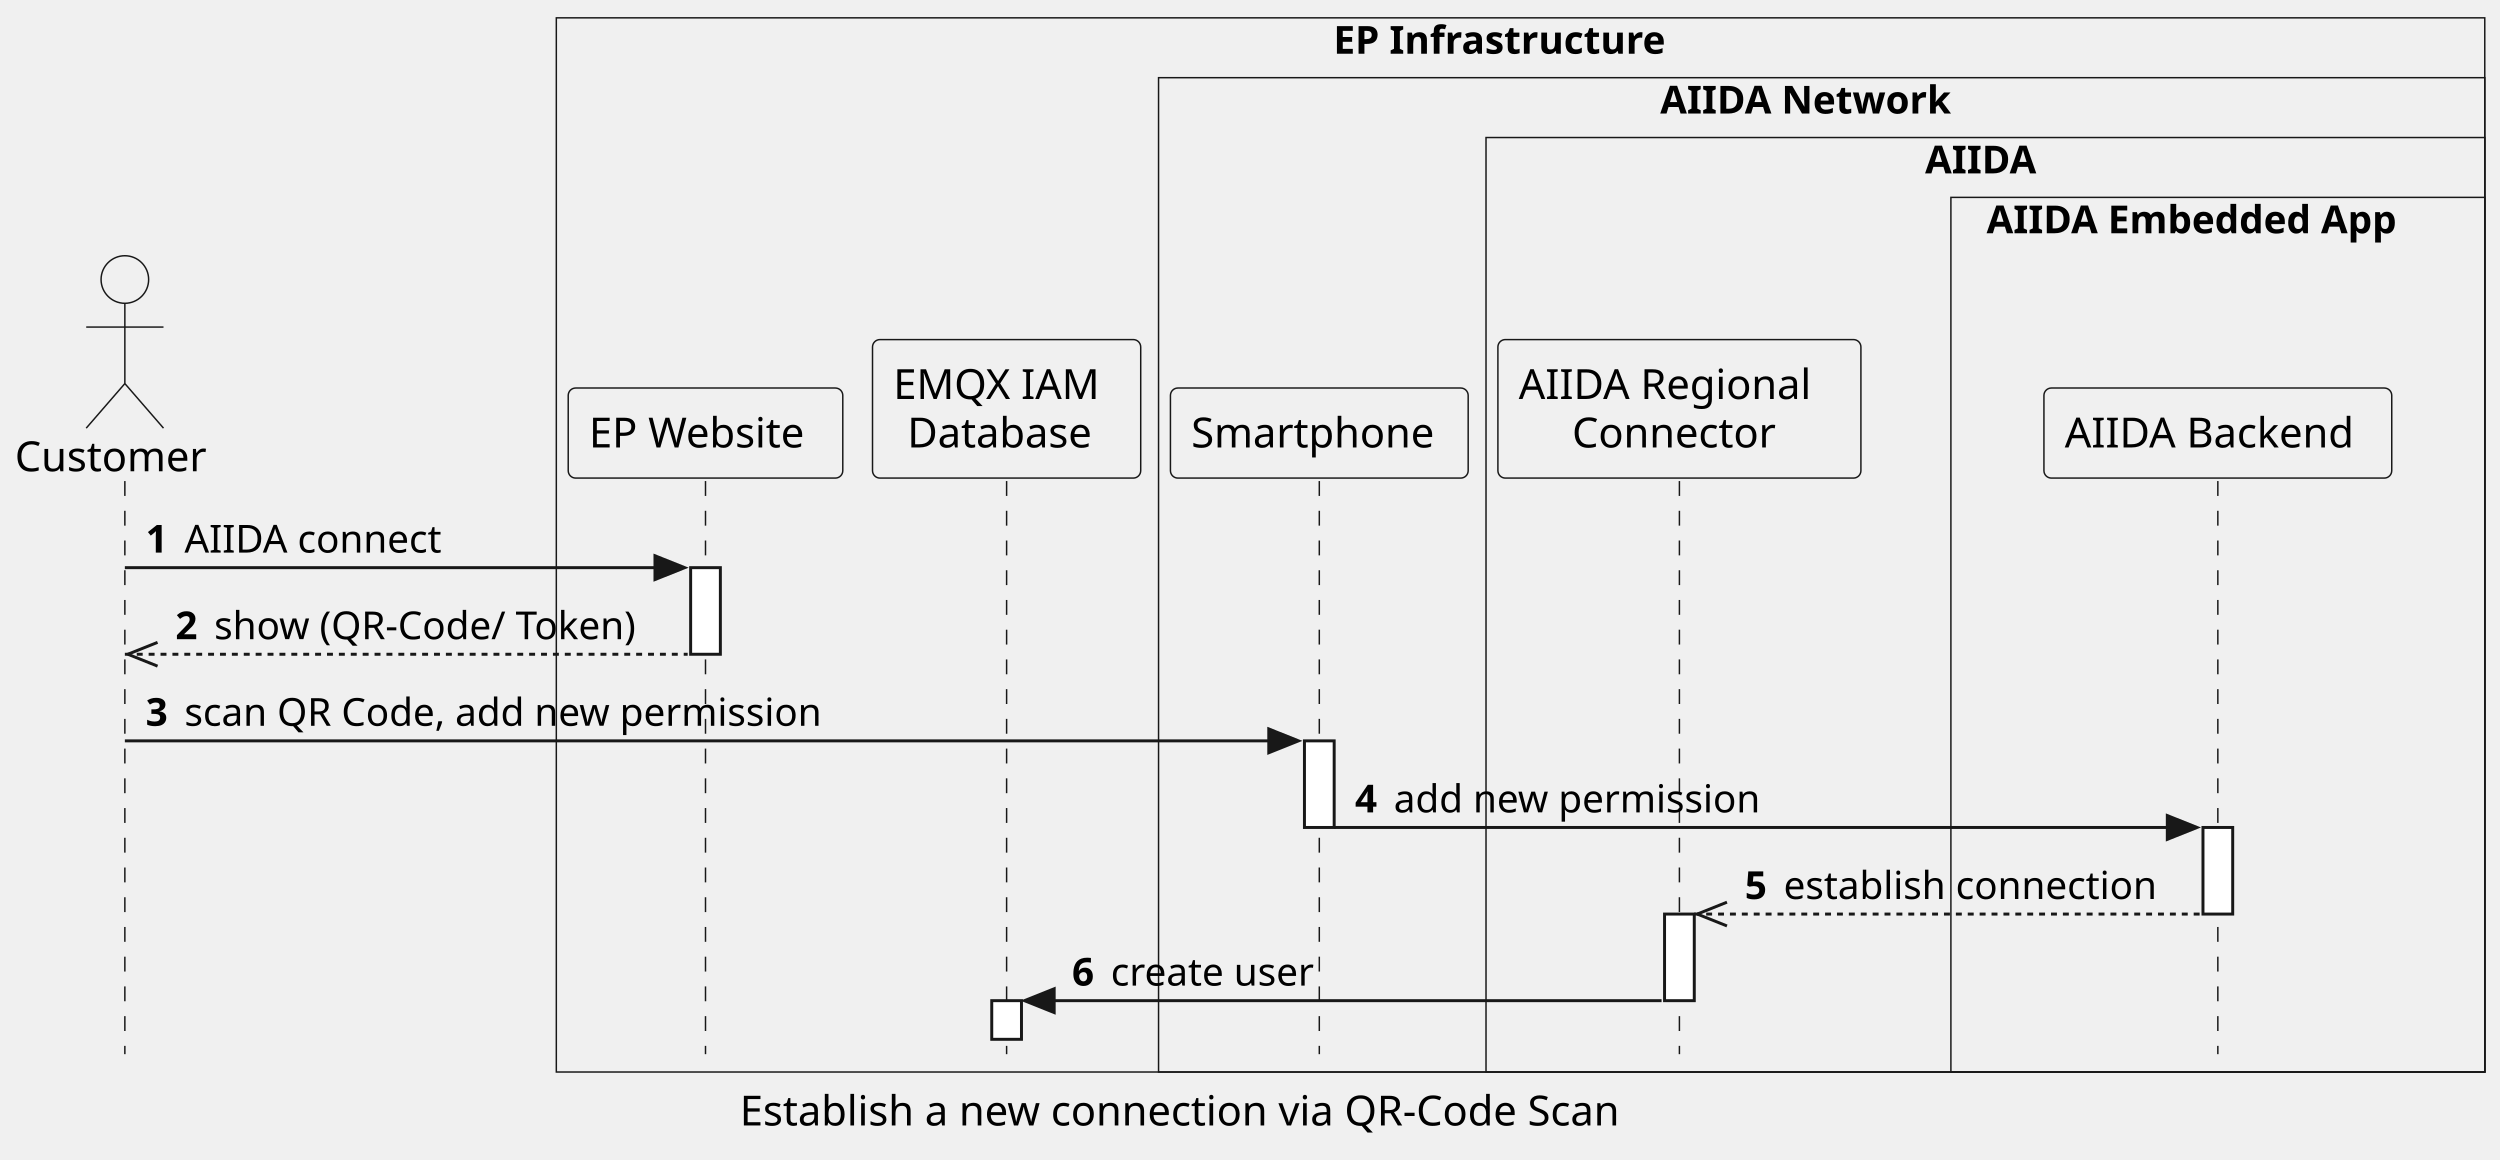
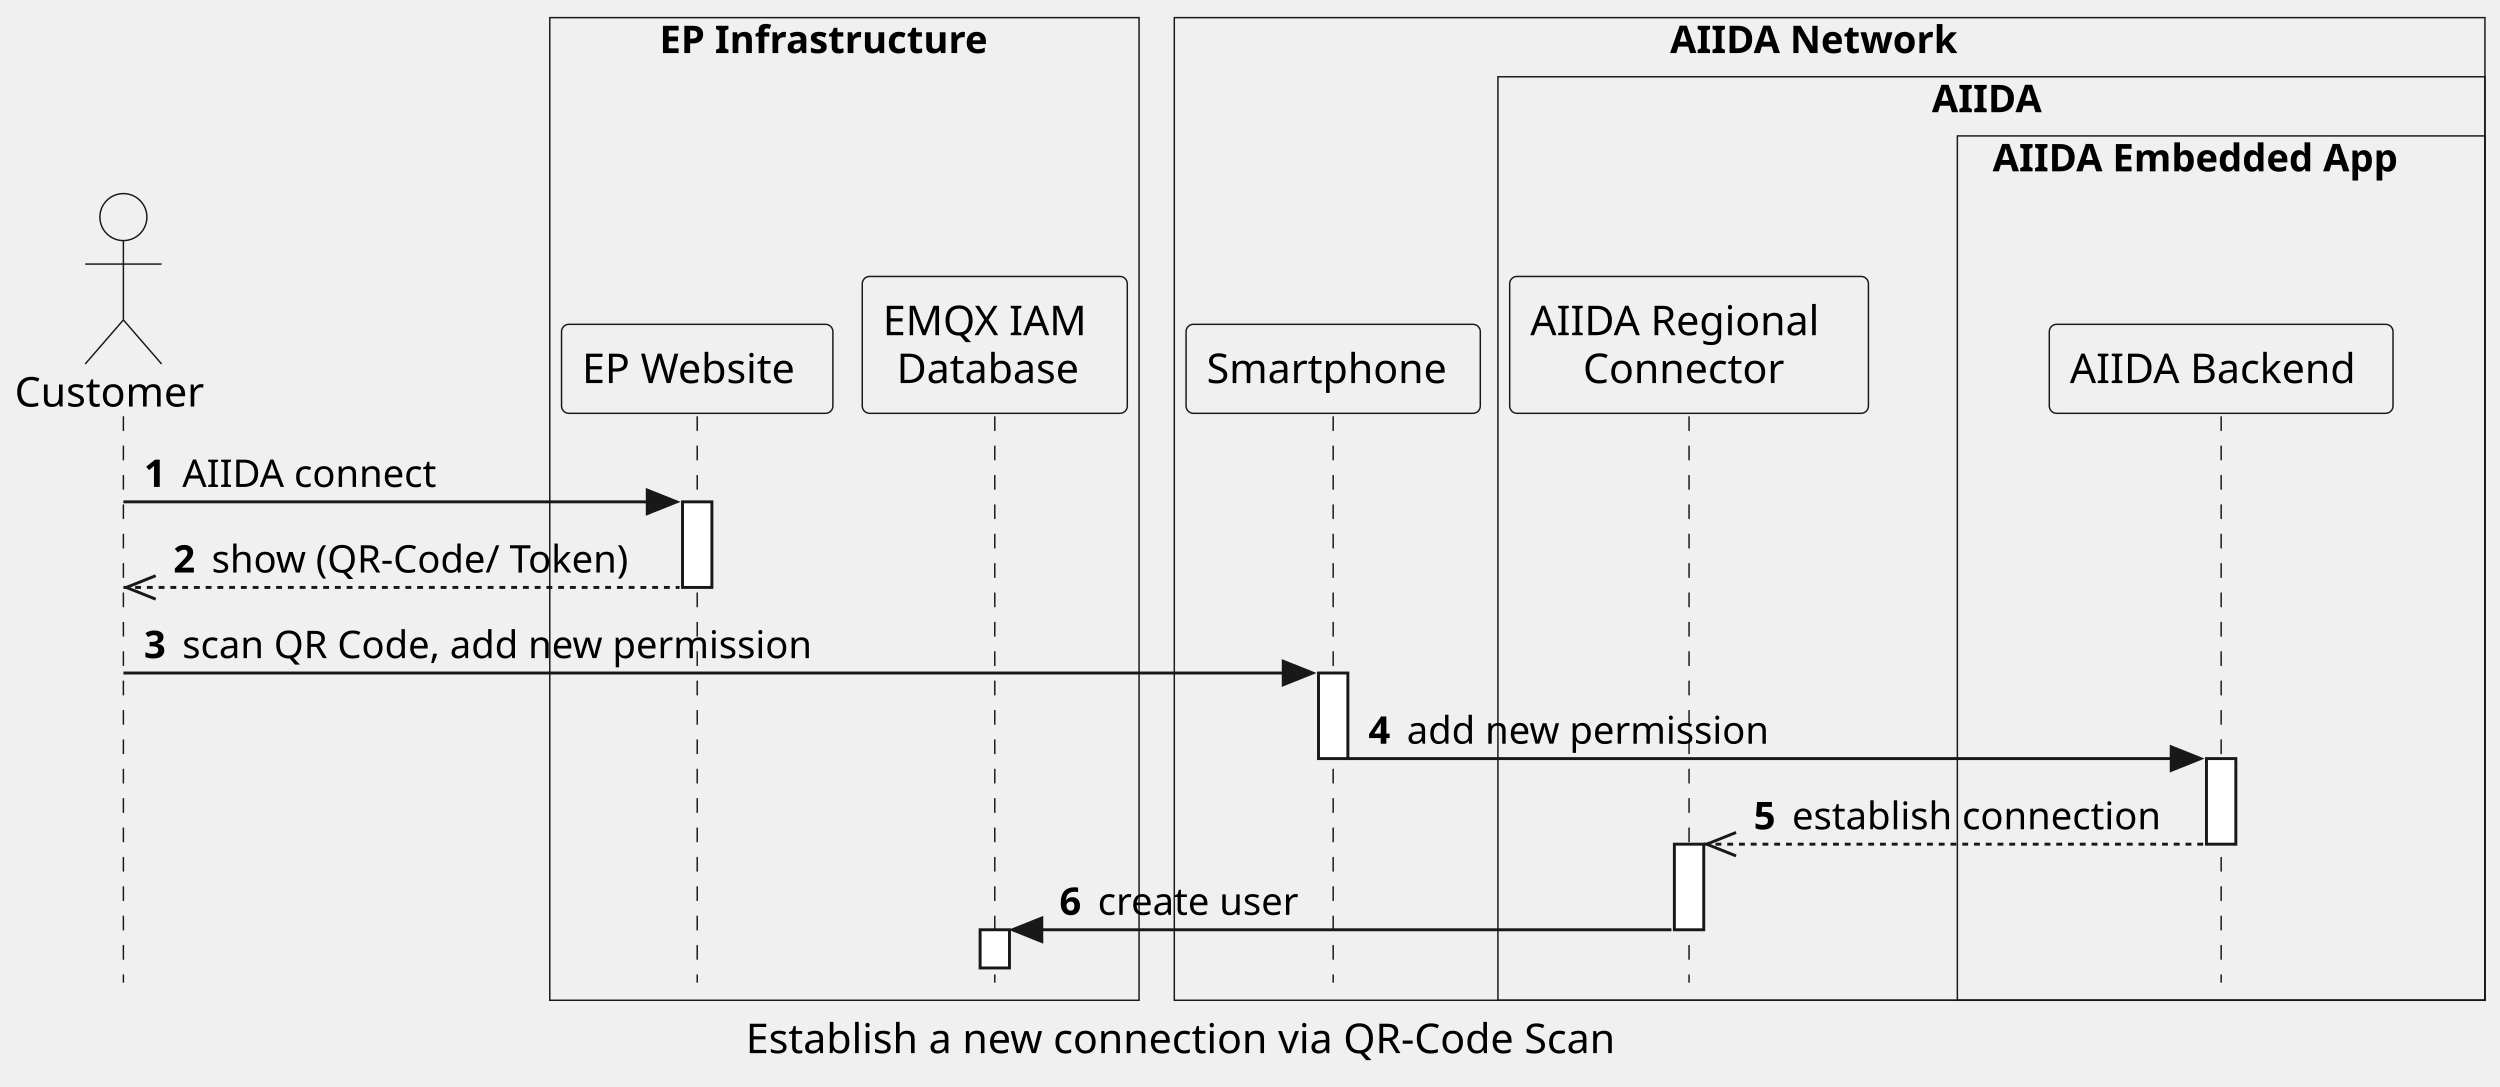
- <svg xmlns="http://www.w3.org/2000/svg" contentStyleType="text/css" height="390px" preserveAspectRatio="none" style="width:841px;height:390px;background:#FFFFFF;" version="1.1" viewBox="0 0 841 390" width="841px" zoomAndPan="magnify">
+ <svg xmlns="http://www.w3.org/2000/svg" contentStyleType="text/css" height="370px" preserveAspectRatio="none" style="width:851px;height:370px;background:#FFFFFF;" version="1.1" viewBox="0 0 851 370" width="851px" zoomAndPan="magnify">
  <defs />
  <g>
-     <rect fill="none" height="354.625" style="stroke:#181818;stroke-width:0.5;" width="648.731" x="187.147" y="6" />
-     <text fill="#000000" font-family="sans-serif" font-size="13" font-weight="bold" lengthAdjust="spacing" textLength="125.887" x="448.569" y="18.067">EP Infrastructure</text>
-     <rect fill="none" height="334.492" style="stroke:#181818;stroke-width:0.5;" width="446.143" x="389.735" y="26.133" />
-     <text fill="#000000" font-family="sans-serif" font-size="13" font-weight="bold" lengthAdjust="spacing" textLength="107.022" x="558.496" y="38.2">AIIDA Network</text>
-     <rect fill="none" height="314.359" style="stroke:#181818;stroke-width:0.5;" width="335.982" x="499.895" y="46.266" />
-     <text fill="#000000" font-family="sans-serif" font-size="13" font-weight="bold" lengthAdjust="spacing" textLength="40.587" x="647.593" y="58.333">AIIDA</text>
-     <rect fill="none" height="294.227" style="stroke:#181818;stroke-width:0.5;" width="179.594" x="656.284" y="66.398" />
-     <text fill="#000000" font-family="sans-serif" font-size="13" font-weight="bold" lengthAdjust="spacing" textLength="155.594" x="668.284" y="78.465">AIIDA Embedded App</text>
-     <line style="stroke:#181818;stroke-width:0.5;stroke-dasharray:5.0,5.0;" x1="42.002" x2="42.002" y1="161.828" y2="354.625" />
-     <line style="stroke:#181818;stroke-width:0.5;stroke-dasharray:5.0,5.0;" x1="237.331" x2="237.331" y1="161.828" y2="354.625" />
-     <rect fill="#FFFFFF" height="29.133" style="stroke:#181818;stroke-width:1.0;" width="10" x="232.331" y="190.961" />
-     <line style="stroke:#181818;stroke-width:0.5;stroke-dasharray:5.0,5.0;" x1="338.625" x2="338.625" y1="161.828" y2="354.625" />
-     <rect fill="#FFFFFF" height="13" style="stroke:#181818;stroke-width:1.0;" width="10" x="333.625" y="336.625" />
-     <line style="stroke:#181818;stroke-width:0.5;stroke-dasharray:5.0,5.0;" x1="443.815" x2="443.815" y1="161.828" y2="354.625" />
-     <rect fill="#FFFFFF" height="29.133" style="stroke:#181818;stroke-width:1.0;" width="10" x="438.815" y="249.227" />
-     <line style="stroke:#181818;stroke-width:0.5;stroke-dasharray:5.0,5.0;" x1="564.954" x2="564.954" y1="161.828" y2="354.625" />
-     <rect fill="#FFFFFF" height="29.133" style="stroke:#181818;stroke-width:1.0;" width="10" x="559.954" y="307.492" />
-     <line style="stroke:#181818;stroke-width:0.5;stroke-dasharray:5.0,5.0;" x1="746.081" x2="746.081" y1="161.828" y2="354.625" />
-     <rect fill="#FFFFFF" height="29.133" style="stroke:#181818;stroke-width:1.0;" width="10" x="741.081" y="278.359" />
-     <text fill="#000000" font-family="sans-serif" font-size="14" lengthAdjust="spacing" textLength="68.004" x="5" y="158.526">Customer</text>
-     <ellipse cx="42.002" cy="94.031" fill="none" rx="8" ry="8" style="stroke:#181818;stroke-width:0.5;" />
-     <path d="M42.002,102.031 L42.002,129.031 M29.002,110.031 L55.002,110.031 M42.002,129.031 L29.002,144.031 M42.002,129.031 L55.002,144.031 " fill="none" style="stroke:#181818;stroke-width:0.5;" />
-     <rect fill="none" height="30.297" rx="2.5" ry="2.5" style="stroke:#181818;stroke-width:0.5;" width="92.367" x="191.147" y="130.531" />
-     <text fill="#000000" font-family="sans-serif" font-size="14" lengthAdjust="spacing" textLength="78.367" x="198.147" y="150.526">EP Website</text>
-     <rect fill="none" height="46.594" rx="2.5" ry="2.5" style="stroke:#181818;stroke-width:0.5;" width="90.221" x="293.514" y="114.234" />
-     <text fill="#000000" font-family="sans-serif" font-size="14" lengthAdjust="spacing" textLength="71.77" x="300.514" y="134.23">EMQX IAM</text>
-     <text fill="#000000" font-family="sans-serif" font-size="14" lengthAdjust="spacing" textLength="66.801" x="305.224" y="150.526">Database</text>
-     <rect fill="none" height="30.297" rx="2.5" ry="2.5" style="stroke:#181818;stroke-width:0.5;" width="100.16" x="393.735" y="130.531" />
-     <text fill="#000000" font-family="sans-serif" font-size="14" lengthAdjust="spacing" textLength="86.16" x="400.735" y="150.526">Smartphone</text>
-     <rect fill="none" height="46.594" rx="2.5" ry="2.5" style="stroke:#181818;stroke-width:0.5;" width="122.117" x="503.895" y="114.234" />
-     <text fill="#000000" font-family="sans-serif" font-size="14" lengthAdjust="spacing" textLength="103.667" x="510.895" y="134.23">AIIDA Regional</text>
-     <text fill="#000000" font-family="sans-serif" font-size="14" lengthAdjust="spacing" textLength="72.208" x="528.85" y="150.526">Connector</text>
-     <rect fill="none" height="30.297" rx="2.5" ry="2.5" style="stroke:#181818;stroke-width:0.5;" width="117.004" x="687.579" y="130.531" />
-     <text fill="#000000" font-family="sans-serif" font-size="14" lengthAdjust="spacing" textLength="103.004" x="694.579" y="150.526">AIIDA Backend</text>
-     <polygon fill="#181818" points="220.331,186.961,230.331,190.961,220.331,194.961" style="stroke:#181818;stroke-width:1.0;" />
-     <line style="stroke:#181818;stroke-width:1.0;" x1="42.002" x2="226.331" y1="190.961" y2="190.961" />
-     <text fill="#000000" font-family="sans-serif" font-size="13" font-weight="bold" lengthAdjust="spacing" textLength="9.045" x="49.002" y="185.895">1</text>
-     <text fill="#000000" font-family="sans-serif" font-size="13" lengthAdjust="spacing" textLength="91.419" x="62.047" y="185.895">AIIDA connect</text>
-     <line style="stroke:#181818;stroke-width:1.0;" x1="43.002" x2="53.002" y1="220.094" y2="216.094" />
-     <line style="stroke:#181818;stroke-width:1.0;" x1="43.002" x2="53.002" y1="220.094" y2="224.094" />
-     <line style="stroke:#181818;stroke-width:1.0;stroke-dasharray:2.0,2.0;" x1="42.002" x2="231.331" y1="220.094" y2="220.094" />
-     <text fill="#000000" font-family="sans-serif" font-size="13" font-weight="bold" lengthAdjust="spacing" textLength="9.045" x="59.002" y="215.028">2</text>
-     <text fill="#000000" font-family="sans-serif" font-size="13" lengthAdjust="spacing" textLength="153.283" x="72.047" y="215.028">show (QR-Code/ Token)</text>
-     <polygon fill="#181818" points="426.815,245.227,436.815,249.227,426.815,253.227" style="stroke:#181818;stroke-width:1.0;" />
-     <line style="stroke:#181818;stroke-width:1.0;" x1="42.002" x2="432.815" y1="249.227" y2="249.227" />
-     <text fill="#000000" font-family="sans-serif" font-size="13" font-weight="bold" lengthAdjust="spacing" textLength="9.045" x="49.002" y="244.161">3</text>
-     <text fill="#000000" font-family="sans-serif" font-size="13" lengthAdjust="spacing" textLength="230.026" x="62.047" y="244.161">scan QR Code, add new permission</text>
-     <polygon fill="#181818" points="729.081,274.359,739.081,278.359,729.081,282.359" style="stroke:#181818;stroke-width:1.0;" />
-     <line style="stroke:#181818;stroke-width:1.0;" x1="448.815" x2="735.081" y1="278.359" y2="278.359" />
-     <text fill="#000000" font-family="sans-serif" font-size="13" font-weight="bold" lengthAdjust="spacing" textLength="9.045" x="455.815" y="273.293">4</text>
-     <text fill="#000000" font-family="sans-serif" font-size="13" lengthAdjust="spacing" textLength="130.825" x="468.86" y="273.293">add new permission</text>
-     <line style="stroke:#181818;stroke-width:1.0;" x1="570.954" x2="580.954" y1="307.492" y2="303.492" />
-     <line style="stroke:#181818;stroke-width:1.0;" x1="570.954" x2="580.954" y1="307.492" y2="311.492" />
-     <line style="stroke:#181818;stroke-width:1.0;stroke-dasharray:2.0,2.0;" x1="569.954" x2="740.081" y1="307.492" y2="307.492" />
-     <text fill="#000000" font-family="sans-serif" font-size="13" font-weight="bold" lengthAdjust="spacing" textLength="9.045" x="586.954" y="302.426">5</text>
-     <text fill="#000000" font-family="sans-serif" font-size="13" lengthAdjust="spacing" textLength="134.082" x="599.999" y="302.426">establish connection</text>
-     <polygon fill="#181818" points="354.625,332.625,344.625,336.625,354.625,340.625" style="stroke:#181818;stroke-width:1.0;" />
-     <line style="stroke:#181818;stroke-width:1.0;" x1="348.625" x2="558.954" y1="336.625" y2="336.625" />
-     <text fill="#000000" font-family="sans-serif" font-size="13" font-weight="bold" lengthAdjust="spacing" textLength="9.045" x="360.625" y="331.559">6</text>
-     <text fill="#000000" font-family="sans-serif" font-size="13" lengthAdjust="spacing" textLength="74.039" x="373.67" y="331.559">create user</text>
-     <text fill="#000000" font-family="sans-serif" font-size="14" lengthAdjust="spacing" textLength="320.824" x="248.879" y="378.62">Establish a new connection via QR-Code Scan</text>
+     <rect fill="none" height="334.492" style="stroke:#181818;stroke-width:0.5;" width="200.588" x="187.147" y="6" />
+     <text fill="#000000" font-family="sans-serif" font-size="13" font-weight="bold" lengthAdjust="spacing" textLength="125.887" x="224.498" y="18.067">EP Infrastructure</text>
+     <rect fill="none" height="334.492" style="stroke:#181818;stroke-width:0.5;" width="446.143" x="399.735" y="6" />
+     <text fill="#000000" font-family="sans-serif" font-size="13" font-weight="bold" lengthAdjust="spacing" textLength="107.022" x="568.496" y="18.067">AIIDA Network</text>
+     <rect fill="none" height="314.359" style="stroke:#181818;stroke-width:0.5;" width="335.982" x="509.895" y="26.133" />
+     <text fill="#000000" font-family="sans-serif" font-size="13" font-weight="bold" lengthAdjust="spacing" textLength="40.587" x="657.593" y="38.2">AIIDA</text>
+     <rect fill="none" height="294.227" style="stroke:#181818;stroke-width:0.5;" width="179.594" x="666.284" y="46.266" />
+     <text fill="#000000" font-family="sans-serif" font-size="13" font-weight="bold" lengthAdjust="spacing" textLength="155.594" x="678.284" y="58.333">AIIDA Embedded App</text>
+     <line style="stroke:#181818;stroke-width:0.5;stroke-dasharray:5.0,5.0;" x1="42.002" x2="42.002" y1="141.695" y2="334.492" />
+     <line style="stroke:#181818;stroke-width:0.5;stroke-dasharray:5.0,5.0;" x1="237.331" x2="237.331" y1="141.695" y2="334.492" />
+     <rect fill="#FFFFFF" height="29.133" style="stroke:#181818;stroke-width:1.0;" width="10" x="232.331" y="170.828" />
+     <line style="stroke:#181818;stroke-width:0.5;stroke-dasharray:5.0,5.0;" x1="338.625" x2="338.625" y1="141.695" y2="334.492" />
+     <rect fill="#FFFFFF" height="13" style="stroke:#181818;stroke-width:1.0;" width="10" x="333.625" y="316.492" />
+     <line style="stroke:#181818;stroke-width:0.5;stroke-dasharray:5.0,5.0;" x1="453.815" x2="453.815" y1="141.695" y2="334.492" />
+     <rect fill="#FFFFFF" height="29.133" style="stroke:#181818;stroke-width:1.0;" width="10" x="448.815" y="229.094" />
+     <line style="stroke:#181818;stroke-width:0.5;stroke-dasharray:5.0,5.0;" x1="574.954" x2="574.954" y1="141.695" y2="334.492" />
+     <rect fill="#FFFFFF" height="29.133" style="stroke:#181818;stroke-width:1.0;" width="10" x="569.954" y="287.359" />
+     <line style="stroke:#181818;stroke-width:0.5;stroke-dasharray:5.0,5.0;" x1="756.081" x2="756.081" y1="141.695" y2="334.492" />
+     <rect fill="#FFFFFF" height="29.133" style="stroke:#181818;stroke-width:1.0;" width="10" x="751.081" y="258.227" />
+     <text fill="#000000" font-family="sans-serif" font-size="14" lengthAdjust="spacing" textLength="68.004" x="5" y="138.394">Customer</text>
+     <ellipse cx="42.002" cy="73.898" fill="none" rx="8" ry="8" style="stroke:#181818;stroke-width:0.5;" />
+     <path d="M42.002,81.898 L42.002,108.898 M29.002,89.898 L55.002,89.898 M42.002,108.898 L29.002,123.898 M42.002,108.898 L55.002,123.898 " fill="none" style="stroke:#181818;stroke-width:0.5;" />
+     <rect fill="none" height="30.297" rx="2.5" ry="2.5" style="stroke:#181818;stroke-width:0.5;" width="92.367" x="191.147" y="110.398" />
+     <text fill="#000000" font-family="sans-serif" font-size="14" lengthAdjust="spacing" textLength="78.367" x="198.147" y="130.394">EP Website</text>
+     <rect fill="none" height="46.594" rx="2.5" ry="2.5" style="stroke:#181818;stroke-width:0.5;" width="90.221" x="293.514" y="94.102" />
+     <text fill="#000000" font-family="sans-serif" font-size="14" lengthAdjust="spacing" textLength="71.77" x="300.514" y="114.097">EMQX IAM</text>
+     <text fill="#000000" font-family="sans-serif" font-size="14" lengthAdjust="spacing" textLength="66.801" x="305.224" y="130.394">Database</text>
+     <rect fill="none" height="30.297" rx="2.5" ry="2.5" style="stroke:#181818;stroke-width:0.5;" width="100.16" x="403.735" y="110.398" />
+     <text fill="#000000" font-family="sans-serif" font-size="14" lengthAdjust="spacing" textLength="86.16" x="410.735" y="130.394">Smartphone</text>
+     <rect fill="none" height="46.594" rx="2.5" ry="2.5" style="stroke:#181818;stroke-width:0.5;" width="122.117" x="513.895" y="94.102" />
+     <text fill="#000000" font-family="sans-serif" font-size="14" lengthAdjust="spacing" textLength="103.667" x="520.895" y="114.097">AIIDA Regional</text>
+     <text fill="#000000" font-family="sans-serif" font-size="14" lengthAdjust="spacing" textLength="72.208" x="538.85" y="130.394">Connector</text>
+     <rect fill="none" height="30.297" rx="2.5" ry="2.5" style="stroke:#181818;stroke-width:0.5;" width="117.004" x="697.579" y="110.398" />
+     <text fill="#000000" font-family="sans-serif" font-size="14" lengthAdjust="spacing" textLength="103.004" x="704.579" y="130.394">AIIDA Backend</text>
+     <polygon fill="#181818" points="220.331,166.828,230.331,170.828,220.331,174.828" style="stroke:#181818;stroke-width:1.0;" />
+     <line style="stroke:#181818;stroke-width:1.0;" x1="42.002" x2="226.331" y1="170.828" y2="170.828" />
+     <text fill="#000000" font-family="sans-serif" font-size="13" font-weight="bold" lengthAdjust="spacing" textLength="9.045" x="49.002" y="165.762">1</text>
+     <text fill="#000000" font-family="sans-serif" font-size="13" lengthAdjust="spacing" textLength="91.419" x="62.047" y="165.762">AIIDA connect</text>
+     <line style="stroke:#181818;stroke-width:1.0;" x1="43.002" x2="53.002" y1="199.961" y2="195.961" />
+     <line style="stroke:#181818;stroke-width:1.0;" x1="43.002" x2="53.002" y1="199.961" y2="203.961" />
+     <line style="stroke:#181818;stroke-width:1.0;stroke-dasharray:2.0,2.0;" x1="42.002" x2="231.331" y1="199.961" y2="199.961" />
+     <text fill="#000000" font-family="sans-serif" font-size="13" font-weight="bold" lengthAdjust="spacing" textLength="9.045" x="59.002" y="194.895">2</text>
+     <text fill="#000000" font-family="sans-serif" font-size="13" lengthAdjust="spacing" textLength="153.283" x="72.047" y="194.895">show (QR-Code/ Token)</text>
+     <polygon fill="#181818" points="436.815,225.094,446.815,229.094,436.815,233.094" style="stroke:#181818;stroke-width:1.0;" />
+     <line style="stroke:#181818;stroke-width:1.0;" x1="42.002" x2="442.815" y1="229.094" y2="229.094" />
+     <text fill="#000000" font-family="sans-serif" font-size="13" font-weight="bold" lengthAdjust="spacing" textLength="9.045" x="49.002" y="224.028">3</text>
+     <text fill="#000000" font-family="sans-serif" font-size="13" lengthAdjust="spacing" textLength="230.026" x="62.047" y="224.028">scan QR Code, add new permission</text>
+     <polygon fill="#181818" points="739.081,254.227,749.081,258.227,739.081,262.227" style="stroke:#181818;stroke-width:1.0;" />
+     <line style="stroke:#181818;stroke-width:1.0;" x1="458.815" x2="745.081" y1="258.227" y2="258.227" />
+     <text fill="#000000" font-family="sans-serif" font-size="13" font-weight="bold" lengthAdjust="spacing" textLength="9.045" x="465.815" y="253.161">4</text>
+     <text fill="#000000" font-family="sans-serif" font-size="13" lengthAdjust="spacing" textLength="130.825" x="478.86" y="253.161">add new permission</text>
+     <line style="stroke:#181818;stroke-width:1.0;" x1="580.954" x2="590.954" y1="287.359" y2="283.359" />
+     <line style="stroke:#181818;stroke-width:1.0;" x1="580.954" x2="590.954" y1="287.359" y2="291.359" />
+     <line style="stroke:#181818;stroke-width:1.0;stroke-dasharray:2.0,2.0;" x1="579.954" x2="750.081" y1="287.359" y2="287.359" />
+     <text fill="#000000" font-family="sans-serif" font-size="13" font-weight="bold" lengthAdjust="spacing" textLength="9.045" x="596.954" y="282.293">5</text>
+     <text fill="#000000" font-family="sans-serif" font-size="13" lengthAdjust="spacing" textLength="134.082" x="609.999" y="282.293">establish connection</text>
+     <polygon fill="#181818" points="354.625,312.492,344.625,316.492,354.625,320.492" style="stroke:#181818;stroke-width:1.0;" />
+     <line style="stroke:#181818;stroke-width:1.0;" x1="348.625" x2="568.954" y1="316.492" y2="316.492" />
+     <text fill="#000000" font-family="sans-serif" font-size="13" font-weight="bold" lengthAdjust="spacing" textLength="9.045" x="360.625" y="311.426">6</text>
+     <text fill="#000000" font-family="sans-serif" font-size="13" lengthAdjust="spacing" textLength="74.039" x="373.67" y="311.426">create user</text>
+     <text fill="#000000" font-family="sans-serif" font-size="14" lengthAdjust="spacing" textLength="320.824" x="253.879" y="358.487">Establish a new connection via QR-Code Scan</text>
  </g>
</svg>
